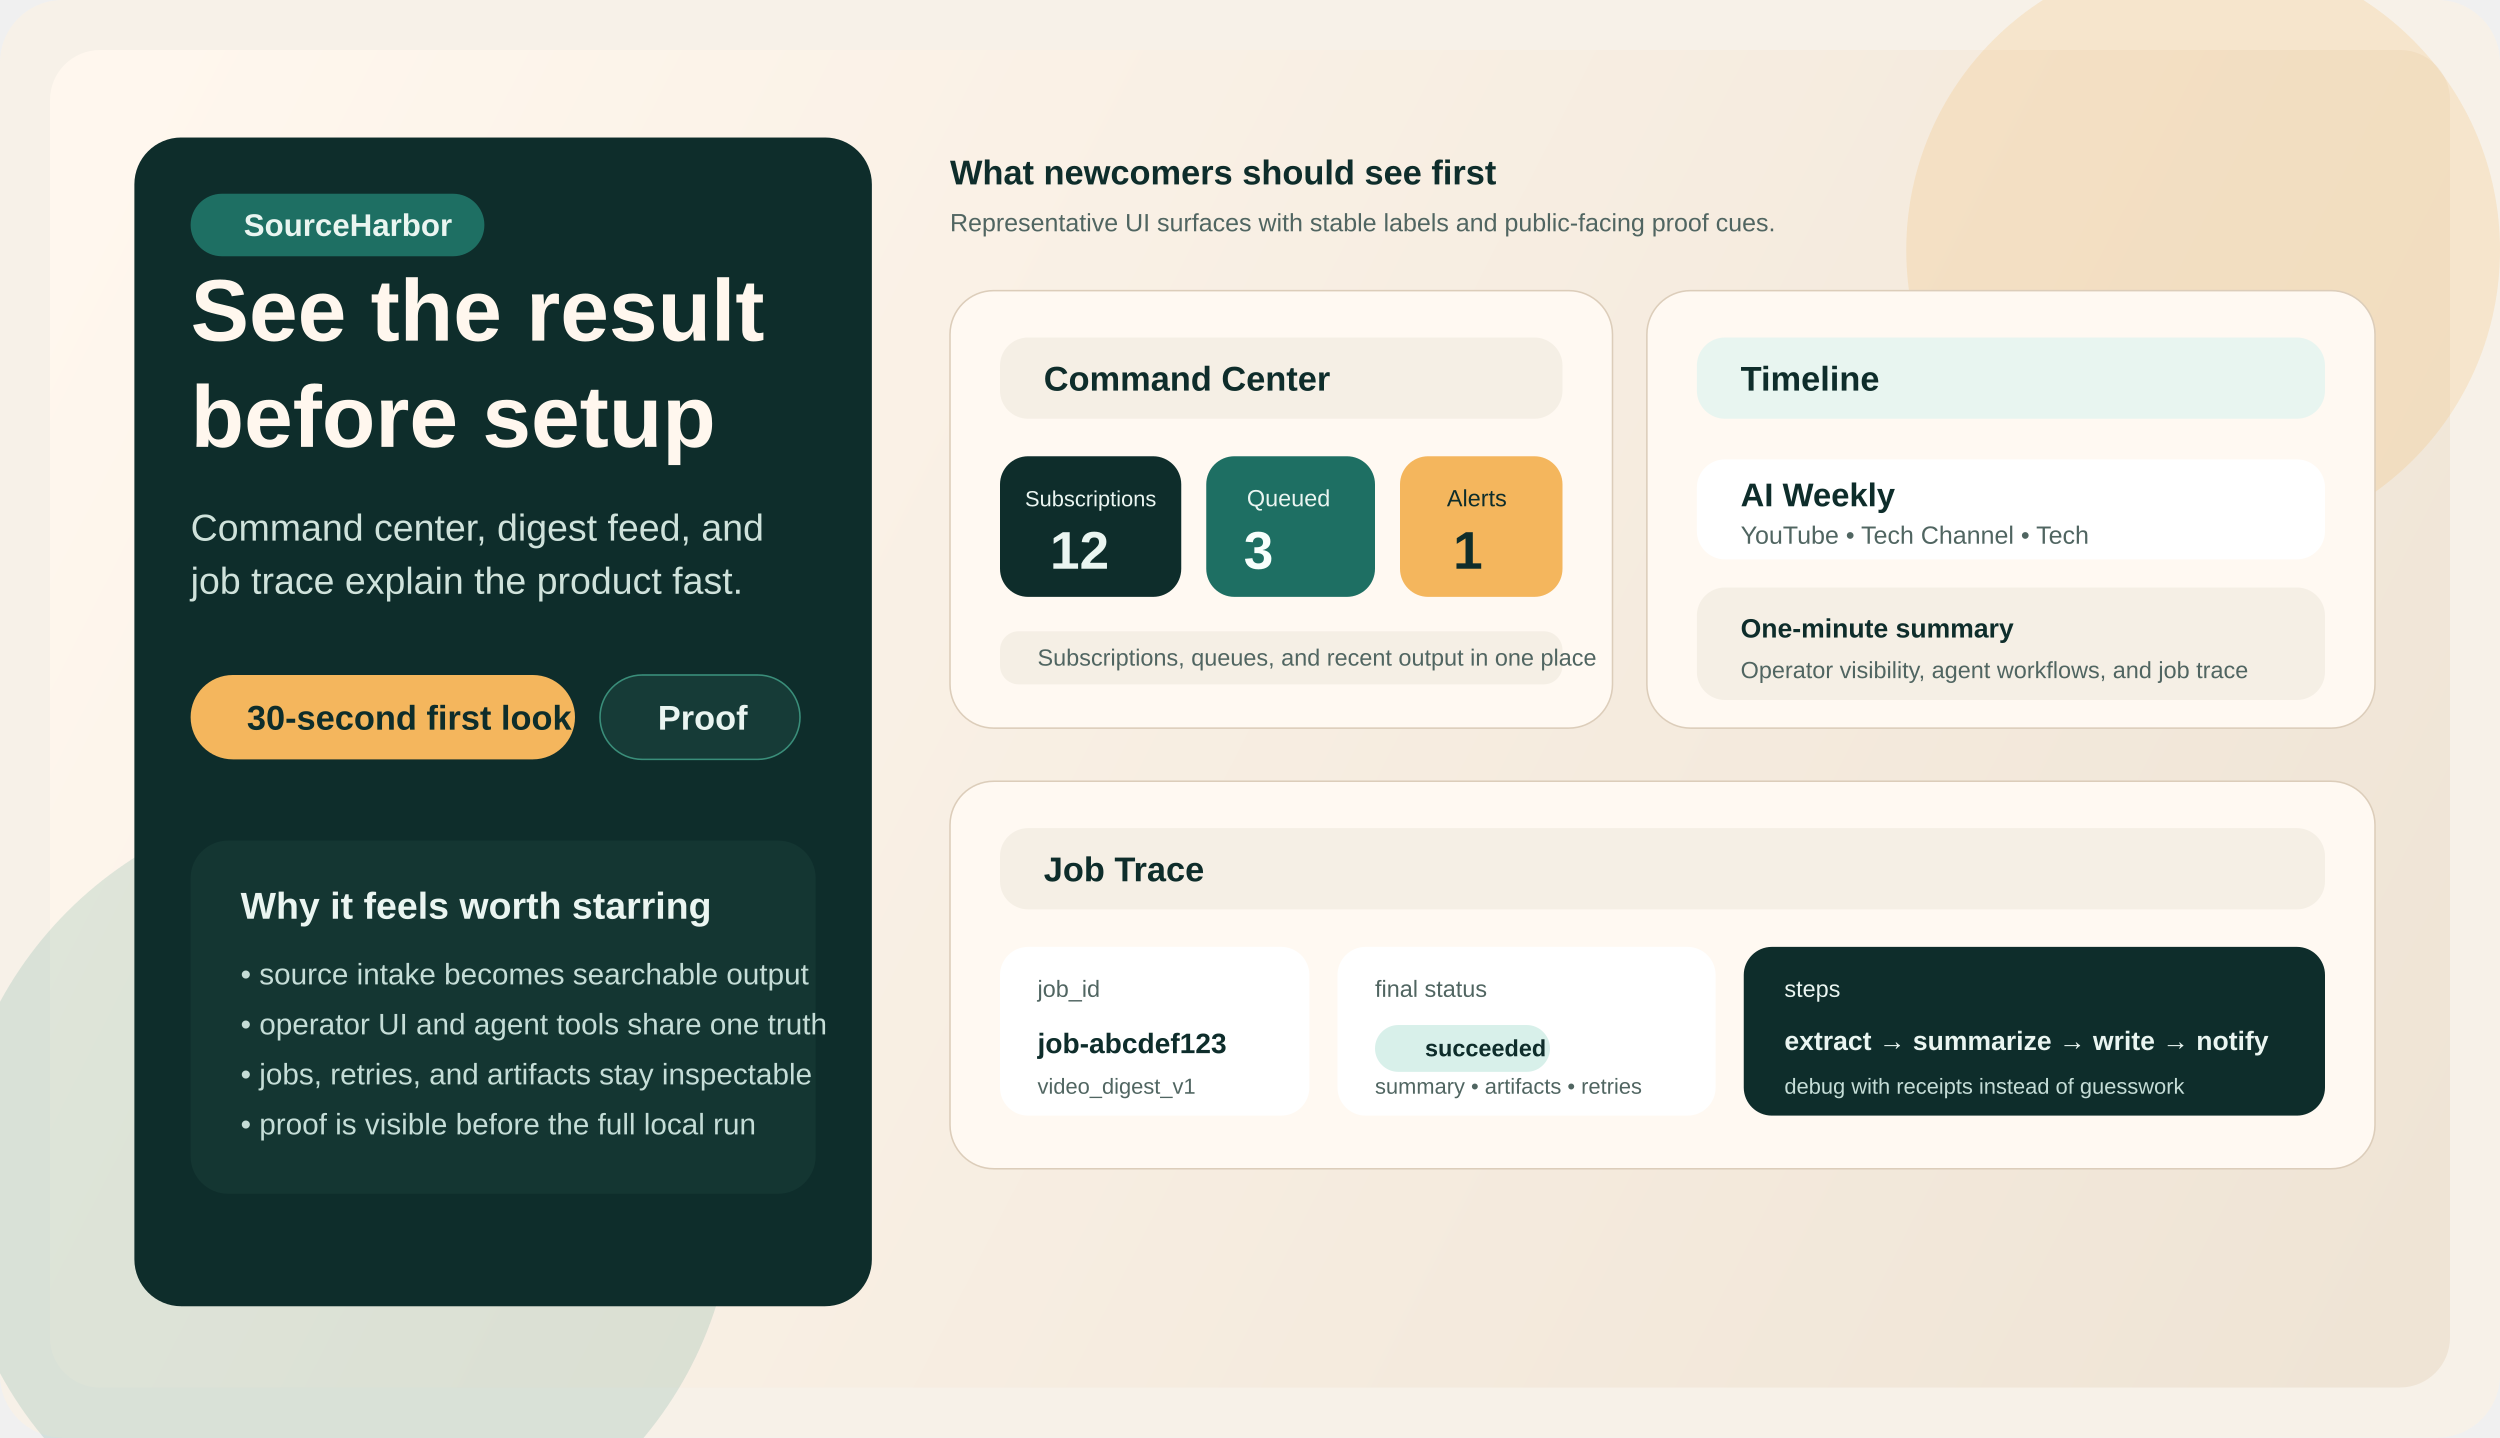
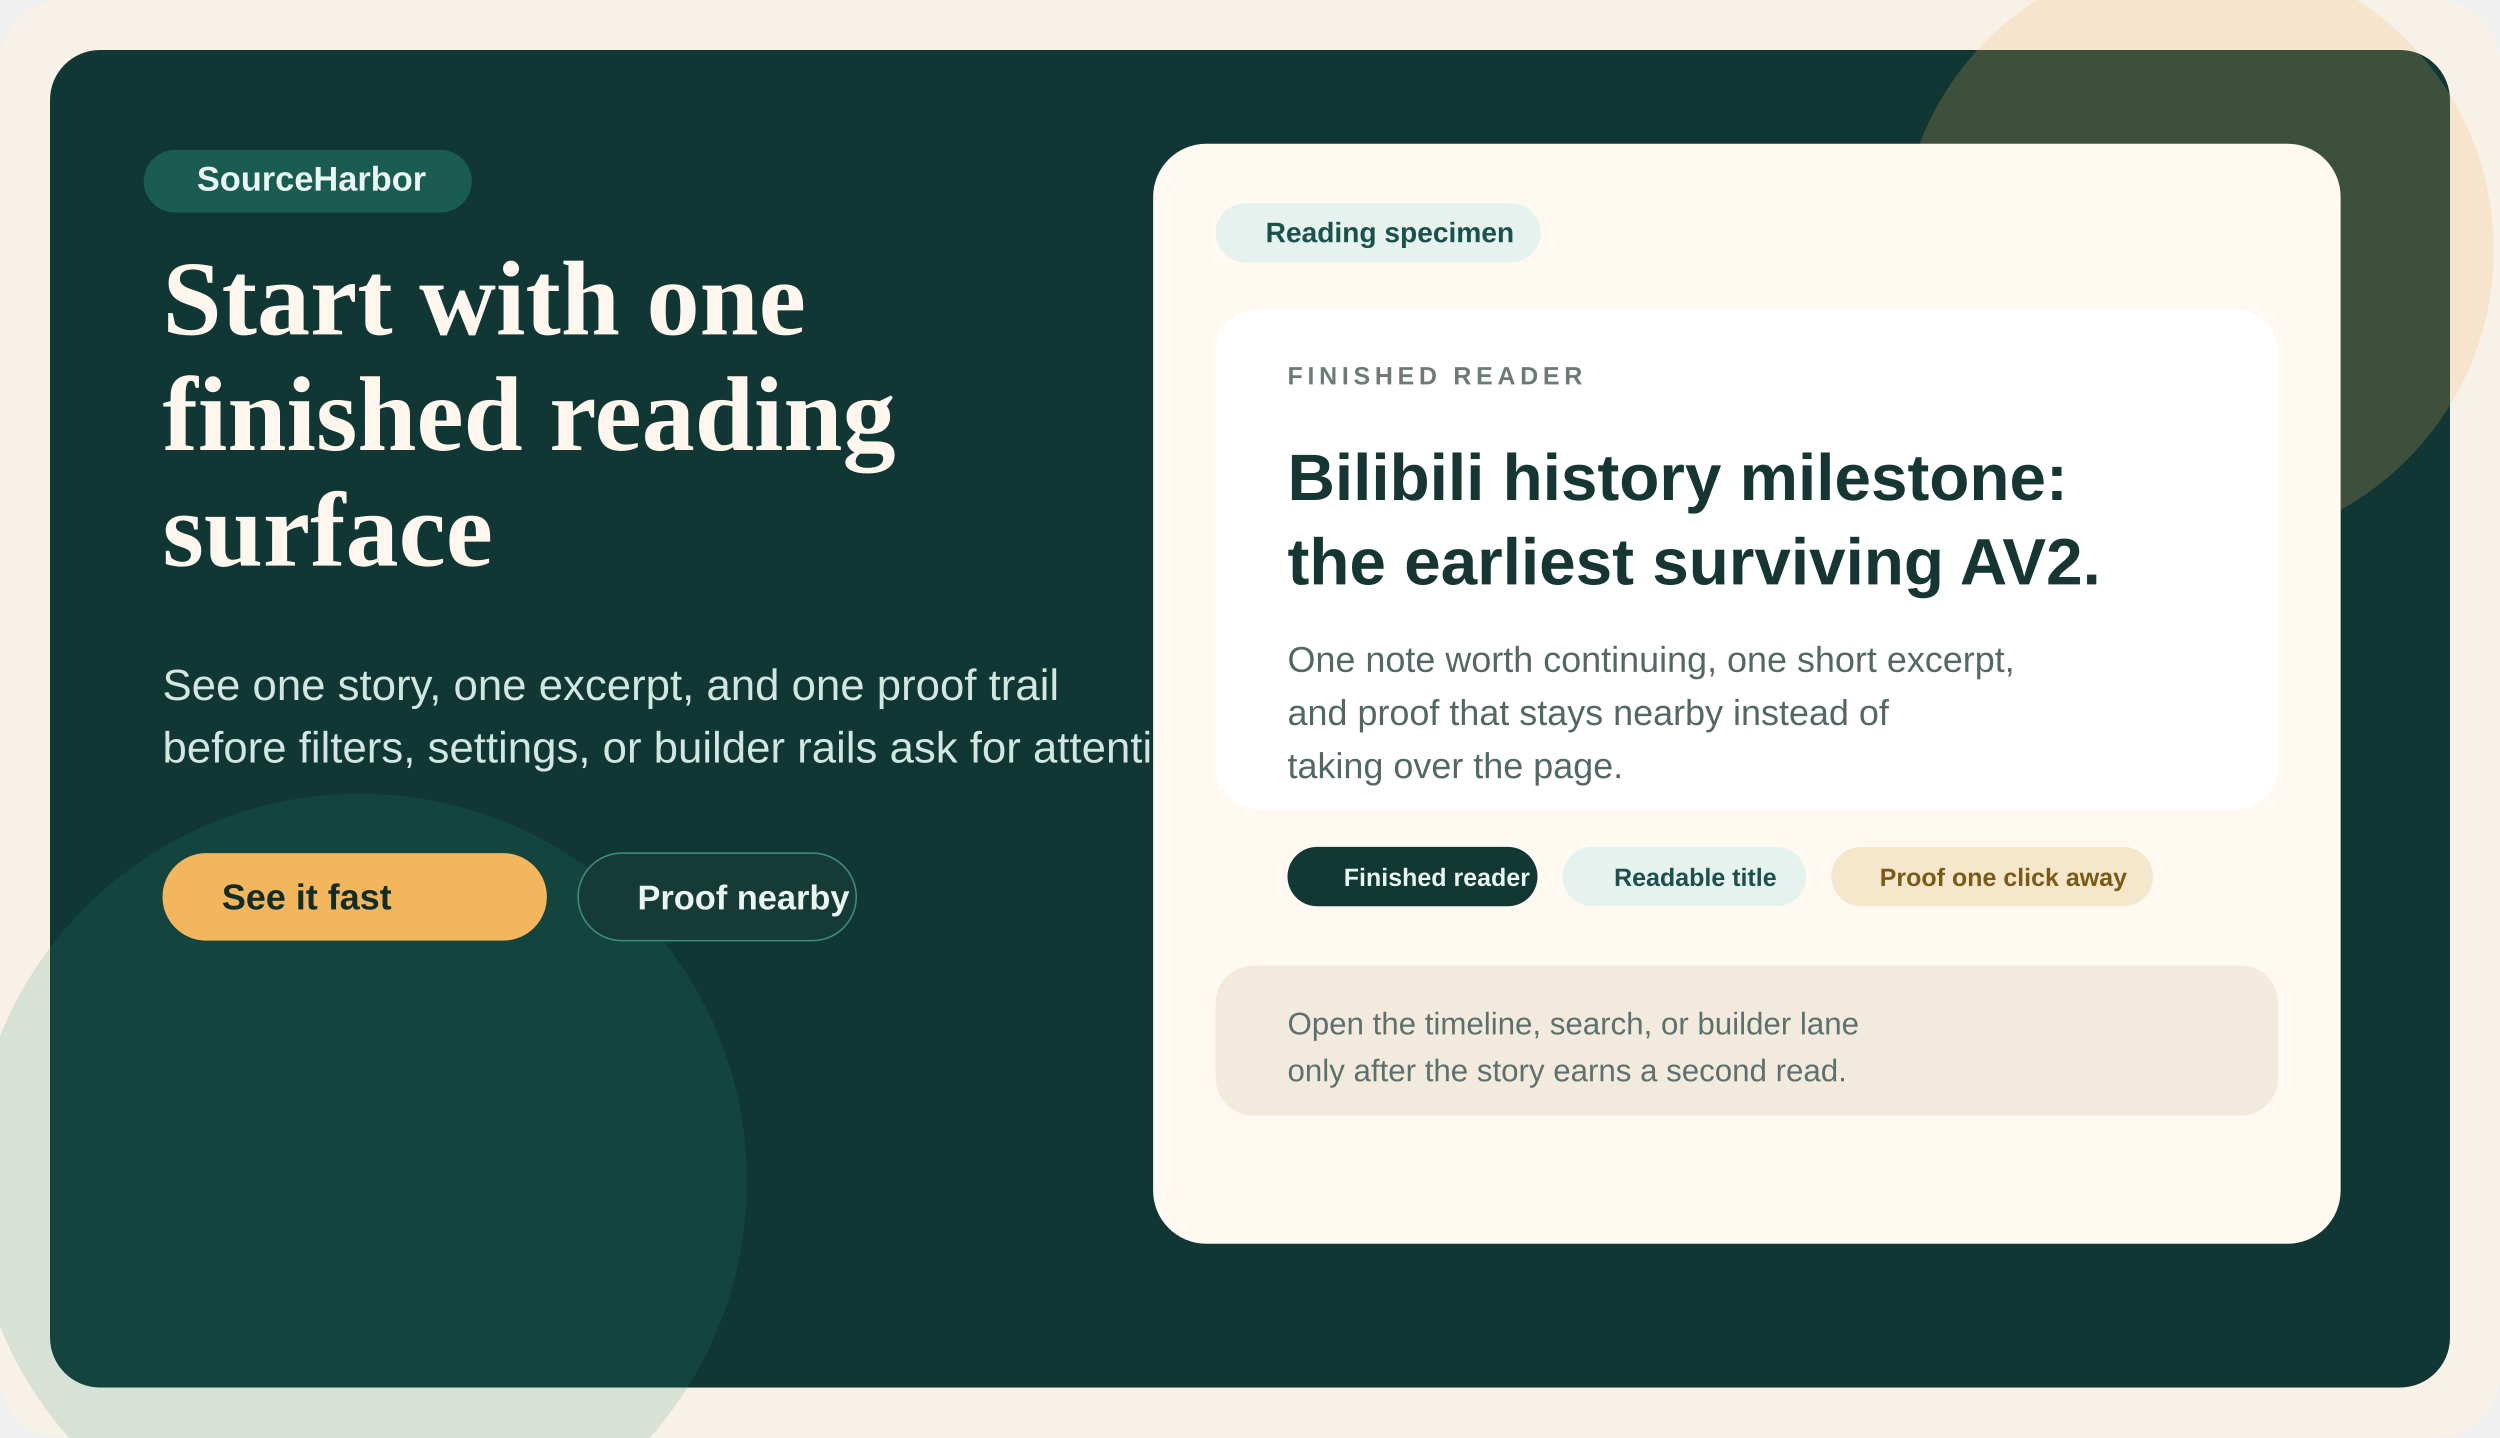
<svg xmlns="http://www.w3.org/2000/svg" width="1600" height="920" viewBox="0 0 1600 920" fill="none" role="img" aria-labelledby="heroTitle heroDesc">
  <rect width="1600" height="920" rx="40" fill="#F7F1E8" />
-   <rect x="32" y="32" width="1536" height="856" rx="32" fill="url(#bg)" />
-   <circle cx="1410" cy="160" r="190" fill="#F4B65D" fill-opacity="0.20" />
-   <circle cx="220" cy="760" r="250" fill="#3A8E7A" fill-opacity="0.16" />
-   <rect x="86" y="88" width="472" height="748" rx="30" fill="#0E2D2B" />
-   <rect x="122" y="124" width="188" height="40" rx="20" fill="#1E6F63" />
-   <text x="156" y="151" fill="#EAF5F1" font-family="Arial, Helvetica, sans-serif" font-size="20" font-weight="700">SourceHarbor</text>
-   <text x="122" y="218" fill="#FFF7EE" font-family="Arial, Helvetica, sans-serif" font-size="56" font-weight="700">See the result</text>
-   <text x="122" y="286" fill="#FFF7EE" font-family="Arial, Helvetica, sans-serif" font-size="56" font-weight="700">before setup</text>
-   <text x="122" y="346" fill="#CFE2DB" font-family="Arial, Helvetica, sans-serif" font-size="24">Command center, digest feed, and</text>
-   <text x="122" y="380" fill="#CFE2DB" font-family="Arial, Helvetica, sans-serif" font-size="24">job trace explain the product fast.</text>
-   <rect x="122" y="432" width="246" height="54" rx="27" fill="#F4B65D" />
-   <text x="158" y="467" fill="#0E2D2B" font-family="Arial, Helvetica, sans-serif" font-size="22" font-weight="700">30-second first look</text>
-   <rect x="384" y="432" width="128" height="54" rx="27" fill="#163B37" stroke="#3A8E7A" />
-   <text x="421" y="467" fill="#EAF5F1" font-family="Arial, Helvetica, sans-serif" font-size="22" font-weight="700">Proof</text>
-   <rect x="122" y="538" width="400" height="226" rx="24" fill="#143632" />
-   <text x="154" y="588" fill="#EAF5F1" font-family="Arial, Helvetica, sans-serif" font-size="24" font-weight="700">Why it feels worth starring</text>
-   <text x="154" y="630" fill="#C5DDD7" font-family="Arial, Helvetica, sans-serif" font-size="19">• source intake becomes searchable output</text>
-   <text x="154" y="662" fill="#C5DDD7" font-family="Arial, Helvetica, sans-serif" font-size="19">• operator UI and agent tools share one truth</text>
-   <text x="154" y="694" fill="#C5DDD7" font-family="Arial, Helvetica, sans-serif" font-size="19">• jobs, retries, and artifacts stay inspectable</text>
-   <text x="154" y="726" fill="#C5DDD7" font-family="Arial, Helvetica, sans-serif" font-size="19">• proof is visible before the full local run</text>
-   <text x="608" y="118" fill="#0E2D2B" font-family="Arial, Helvetica, sans-serif" font-size="22" font-weight="700">What newcomers should see first</text>
-   <text x="608" y="148" fill="#506561" font-family="Arial, Helvetica, sans-serif" font-size="16">Representative UI surfaces with stable labels and public-facing proof cues.</text>
-   <rect x="608" y="186" width="424" height="280" rx="28" fill="#FFF9F2" stroke="#DCCDBA" />
-   <rect x="640" y="216" width="360" height="52" rx="18" fill="#F5EFE5" />
-   <text x="668" y="250" fill="#0E2D2B" font-family="Arial, Helvetica, sans-serif" font-size="22" font-weight="700">Command Center</text>
-   <rect x="640" y="292" width="116" height="90" rx="18" fill="#0E2D2B" />
-   <text x="656" y="324" fill="#EAF5F1" font-family="Arial, Helvetica, sans-serif" font-size="14">Subscriptions</text>
-   <text x="672" y="364" fill="#EAF5F1" font-family="Arial, Helvetica, sans-serif" font-size="34" font-weight="700">12</text>
-   <rect x="772" y="292" width="108" height="90" rx="18" fill="#1E6F63" />
-   <text x="798" y="324" fill="#EAF5F1" font-family="Arial, Helvetica, sans-serif" font-size="15">Queued</text>
-   <text x="796" y="364" fill="#F8FFFD" font-family="Arial, Helvetica, sans-serif" font-size="34" font-weight="700">3</text>
-   <rect x="896" y="292" width="104" height="90" rx="18" fill="#F4B65D" />
-   <text x="926" y="324" fill="#0E2D2B" font-family="Arial, Helvetica, sans-serif" font-size="15">Alerts</text>
-   <text x="930" y="364" fill="#0E2D2B" font-family="Arial, Helvetica, sans-serif" font-size="34" font-weight="700">1</text>
-   <rect x="640" y="404" width="360" height="34" rx="12" fill="#F5EFE5" />
-   <text x="664" y="426" fill="#506561" font-family="Arial, Helvetica, sans-serif" font-size="15">Subscriptions, queues, and recent output in one place</text>
-   <rect x="1054" y="186" width="466" height="280" rx="28" fill="#FFF9F2" stroke="#DCCDBA" />
-   <rect x="1086" y="216" width="402" height="52" rx="18" fill="#E8F5F0" />
-   <text x="1114" y="250" fill="#0E2D2B" font-family="Arial, Helvetica, sans-serif" font-size="22" font-weight="700">Timeline</text>
-   <rect x="1086" y="294" width="402" height="64" rx="18" fill="#FFFFFF" />
-   <text x="1114" y="324" fill="#0E2D2B" font-family="Arial, Helvetica, sans-serif" font-size="21" font-weight="700">AI Weekly</text>
-   <text x="1114" y="348" fill="#506561" font-family="Arial, Helvetica, sans-serif" font-size="16">YouTube • Tech Channel • Tech</text>
-   <rect x="1086" y="376" width="402" height="72" rx="18" fill="#F5EFE5" />
-   <text x="1114" y="408" fill="#0E2D2B" font-family="Arial, Helvetica, sans-serif" font-size="17" font-weight="700">One-minute summary</text>
-   <text x="1114" y="434" fill="#506561" font-family="Arial, Helvetica, sans-serif" font-size="15">Operator visibility, agent workflows, and job trace</text>
-   <rect x="608" y="500" width="912" height="248" rx="28" fill="#FFF9F2" stroke="#DCCDBA" />
-   <rect x="640" y="530" width="848" height="52" rx="18" fill="#F5EFE5" />
-   <text x="668" y="564" fill="#0E2D2B" font-family="Arial, Helvetica, sans-serif" font-size="22" font-weight="700">Job Trace</text>
-   <rect x="640" y="606" width="198" height="108" rx="18" fill="#FFFFFF" />
-   <text x="664" y="638" fill="#506561" font-family="Arial, Helvetica, sans-serif" font-size="15">job_id</text>
-   <text x="664" y="674" fill="#0E2D2B" font-family="Arial, Helvetica, sans-serif" font-size="18" font-weight="700">job-abcdef123</text>
-   <text x="664" y="700" fill="#506561" font-family="Arial, Helvetica, sans-serif" font-size="14">video_digest_v1</text>
-   <rect x="856" y="606" width="242" height="108" rx="18" fill="#FFFFFF" />
-   <text x="880" y="638" fill="#506561" font-family="Arial, Helvetica, sans-serif" font-size="15">final status</text>
-   <rect x="880" y="656" width="112" height="30" rx="15" fill="#D8F0EA" />
-   <text x="912" y="676" fill="#0E2D2B" font-family="Arial, Helvetica, sans-serif" font-size="15" font-weight="700">succeeded</text>
-   <text x="880" y="700" fill="#506561" font-family="Arial, Helvetica, sans-serif" font-size="14">summary • artifacts • retries</text>
-   <rect x="1116" y="606" width="372" height="108" rx="18" fill="#0E2D2B" />
-   <text x="1142" y="638" fill="#EAF5F1" font-family="Arial, Helvetica, sans-serif" font-size="15">steps</text>
-   <text x="1142" y="672" fill="#EAF5F1" font-family="Arial, Helvetica, sans-serif" font-size="17" font-weight="700">extract → summarize → write → notify</text>
-   <text x="1142" y="700" fill="#C5DDD7" font-family="Arial, Helvetica, sans-serif" font-size="14">debug with receipts instead of guesswork</text>
-   <defs>
-     <linearGradient id="bg" x1="65" y1="92" x2="1534" y2="842" gradientUnits="userSpaceOnUse">
-       <stop stop-color="#FFF7EE" />
-       <stop offset="1" stop-color="#EFE4D5" />
-     </linearGradient>
-   </defs>
+   <rect x="32" y="32" width="1536" height="856" rx="32" fill="#103734" />
+   <circle cx="1406" cy="160" r="190" fill="#F4B65D" fill-opacity="0.20" />
+   <circle cx="230" cy="756" r="248" fill="#2D8A76" fill-opacity="0.16" />
+   <rect x="92" y="96" width="210" height="40" rx="20" fill="#1A5C52" />
+   <text x="126" y="122" fill="#EAF6F1" font-family="Arial, Helvetica, sans-serif" font-size="22" font-weight="700">SourceHarbor</text>
+   <text x="104" y="214" fill="#FFF7EE" font-family="Georgia, 'Times New Roman', serif" font-size="68" font-weight="700">Start with one</text>
+   <text x="104" y="288" fill="#FFF7EE" font-family="Georgia, 'Times New Roman', serif" font-size="68" font-weight="700">finished reading</text>
+   <text x="104" y="362" fill="#FFF7EE" font-family="Georgia, 'Times New Roman', serif" font-size="68" font-weight="700">surface</text>
+   <text x="104" y="448" fill="#D2E7E0" font-family="Arial, Helvetica, sans-serif" font-size="28">See one story, one excerpt, and one proof trail</text>
+   <text x="104" y="488" fill="#D2E7E0" font-family="Arial, Helvetica, sans-serif" font-size="28">before filters, settings, or builder rails ask for attention.</text>
+   <rect x="104" y="546" width="246" height="56" rx="28" fill="#F4B65D" />
+   <text x="142" y="582" fill="#0E2D2B" font-family="Arial, Helvetica, sans-serif" font-size="23" font-weight="700">See it fast</text>
+   <rect x="370" y="546" width="178" height="56" rx="28" fill="#163B37" stroke="#3A8E7A" />
+   <text x="408" y="582" fill="#EAF5F1" font-family="Arial, Helvetica, sans-serif" font-size="22" font-weight="700">Proof nearby</text>
+   <rect x="738" y="92" width="760" height="704" rx="34" fill="#FFF9F2" />
+   <rect x="778" y="130" width="208" height="38" rx="19" fill="#E6F2EE" />
+   <text x="810" y="155" fill="#1A514A" font-family="Arial, Helvetica, sans-serif" font-size="18" font-weight="700">Reading specimen</text>
+   <rect x="778" y="198" width="680" height="320" rx="28" fill="#FFFFFF" />
+   <text x="824" y="246" fill="#6D7B78" font-family="Arial, Helvetica, sans-serif" font-size="16" font-weight="700" letter-spacing="3">FINISHED READER</text>
+   <text x="824" y="320" fill="#153632" font-family="Arial, Helvetica, sans-serif" font-size="42" font-weight="700">Bilibili history milestone:</text>
+   <text x="824" y="374" fill="#153632" font-family="Arial, Helvetica, sans-serif" font-size="42" font-weight="700">the earliest surviving AV2.</text>
+   <text x="824" y="430" fill="#536865" font-family="Arial, Helvetica, sans-serif" font-size="23">One note worth continuing, one short excerpt,</text>
+   <text x="824" y="464" fill="#536865" font-family="Arial, Helvetica, sans-serif" font-size="23">and proof that stays nearby instead of</text>
+   <text x="824" y="498" fill="#536865" font-family="Arial, Helvetica, sans-serif" font-size="23">taking over the page.</text>
+   <rect x="824" y="542" width="160" height="38" rx="19" fill="#113833" />
+   <text x="860" y="567" fill="#EAF6F1" font-family="Arial, Helvetica, sans-serif" font-size="16" font-weight="700">Finished reader</text>
+   <rect x="1000" y="542" width="156" height="38" rx="19" fill="#E6F2EE" />
+   <text x="1033" y="567" fill="#1A514A" font-family="Arial, Helvetica, sans-serif" font-size="16" font-weight="700">Readable title</text>
+   <rect x="1172" y="542" width="206" height="38" rx="19" fill="#F4E7CC" />
+   <text x="1203" y="567" fill="#7A5A17" font-family="Arial, Helvetica, sans-serif" font-size="16" font-weight="700">Proof one click away</text>
+   <rect x="778" y="618" width="680" height="96" rx="24" fill="#F2EBDD" />
+   <text x="824" y="662" fill="#5E706D" font-family="Arial, Helvetica, sans-serif" font-size="20">Open the timeline, search, or builder lane</text>
+   <text x="824" y="692" fill="#5E706D" font-family="Arial, Helvetica, sans-serif" font-size="20">only after the story earns a second read.</text>
</svg>
